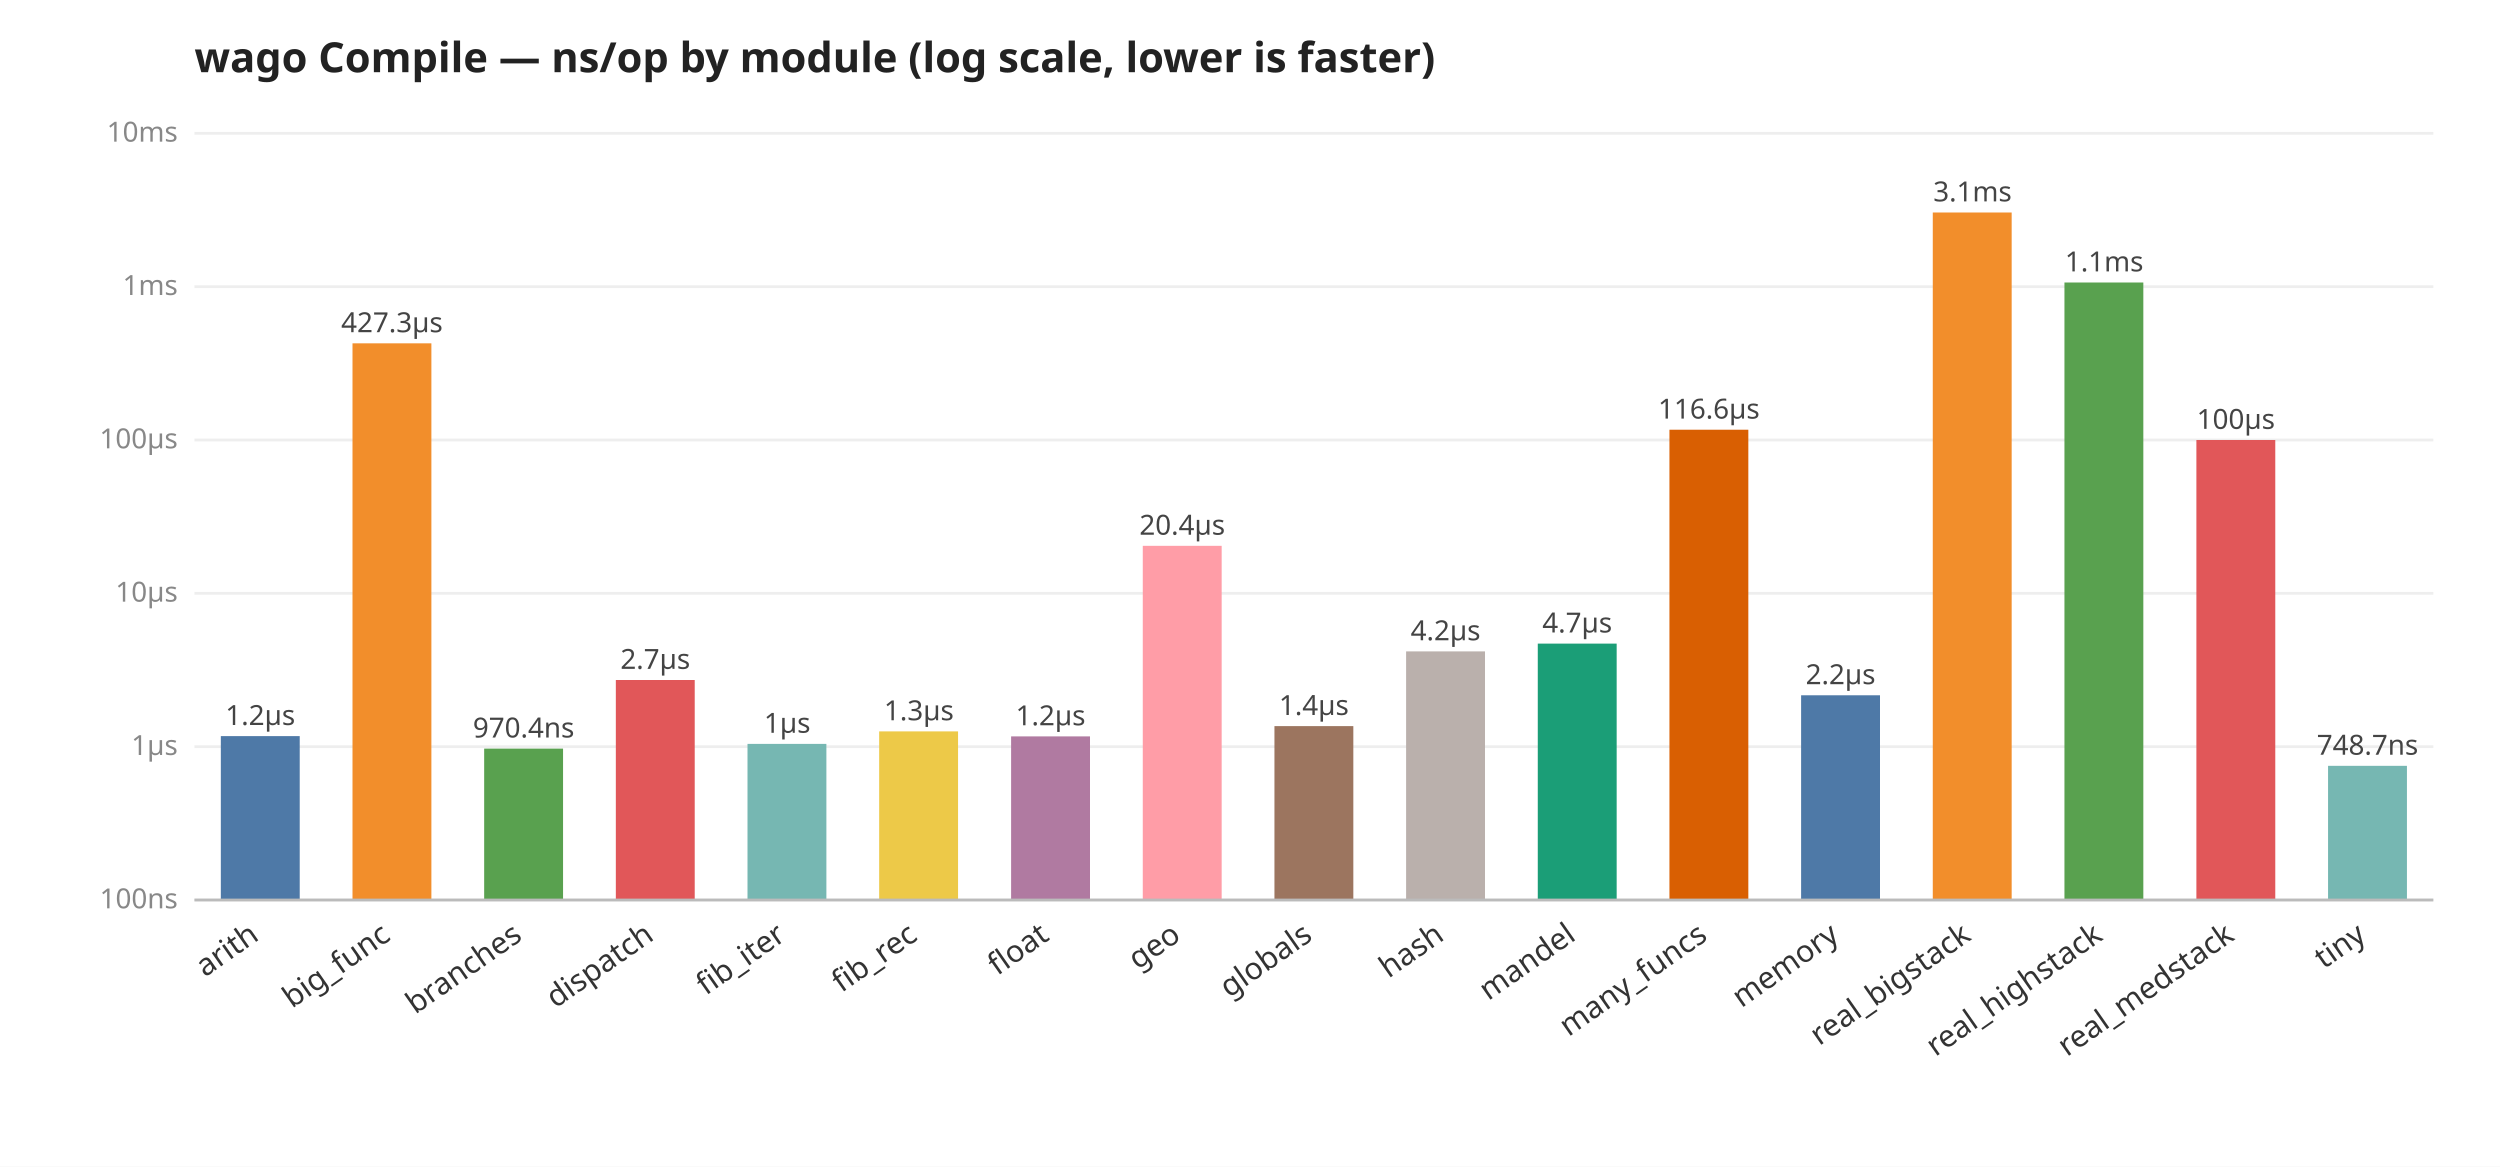
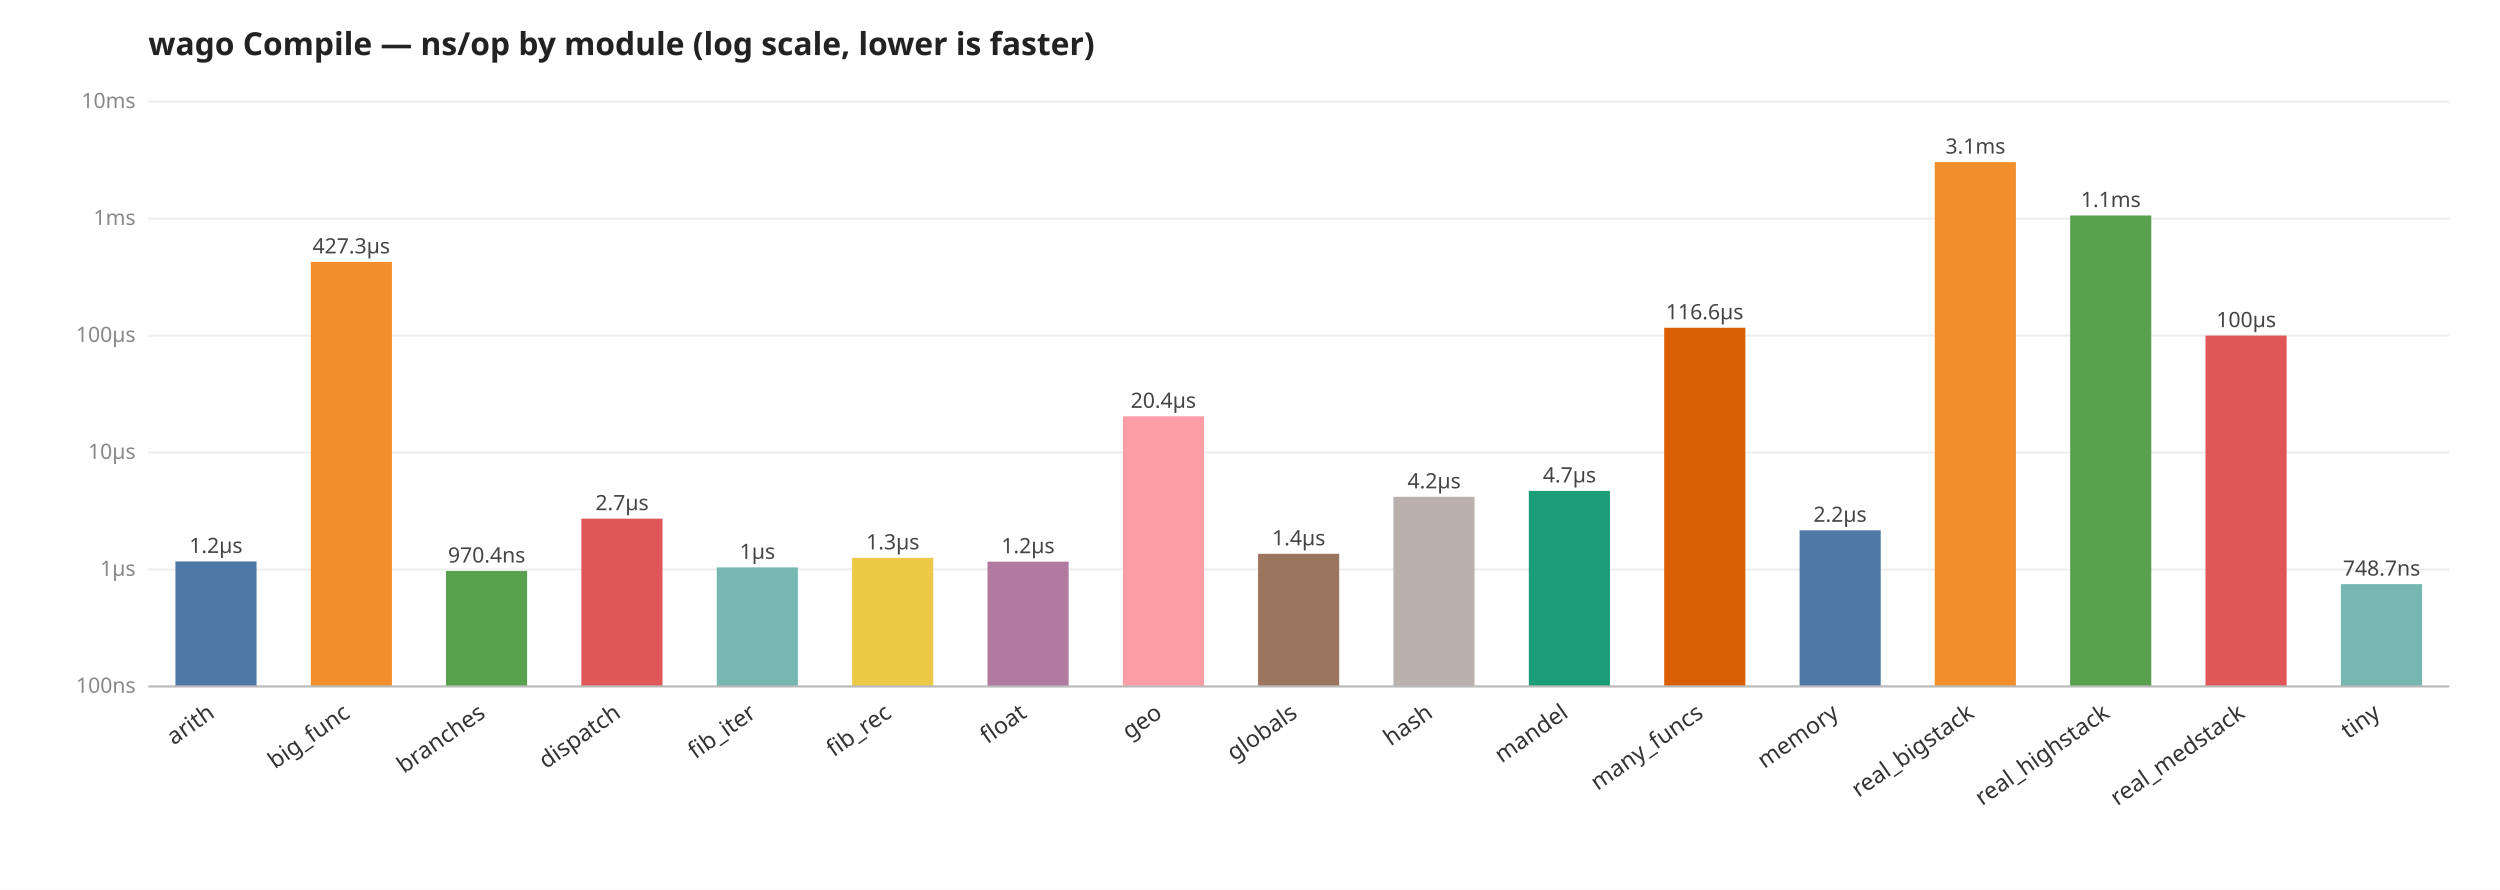
- <svg xmlns="http://www.w3.org/2000/svg" width="900" height="420" viewBox="0 0 900 420" font-family="ui-sans-serif,system-ui,sans-serif">
-   <style>.val{font-size:10px;fill:#444}.cat{font-size:11px;fill:#333}.leg{font-size:11px;fill:#333}.ax{font-size:10px;fill:#888}.grid{stroke:#eee}.axis{stroke:#bbb}</style>
-   <rect width="900" height="420" fill="#fff" />
+ <svg xmlns="http://www.w3.org/2000/svg" width="1180" height="420" viewBox="0 0 1180 420" font-family="ui-sans-serif,system-ui,sans-serif">
+   <style>.val{font-size:10px;fill:#444}.bval{font-size:8px;fill:#555}.cat{font-size:11px;fill:#333}.leg{font-size:11px;fill:#333}.ax{font-size:10px;fill:#888}.grid{stroke:#eee}.axis{stroke:#bbb}</style>
+   <rect width="1180" height="420" fill="#fff" />
  <text x="70" y="26" font-size="15" font-weight="600" fill="#222">wago Compile — ns/op by module (log scale, lower is faster)</text>
-   <line x1="70" y1="324.0" x2="876" y2="324.0" class="grid" />
+   <line x1="70" y1="324.0" x2="1156" y2="324.0" class="grid" />
  <text x="64" y="327.0" class="ax" text-anchor="end">100ns</text>
-   <line x1="70" y1="268.8" x2="876" y2="268.8" class="grid" />
+   <line x1="70" y1="268.8" x2="1156" y2="268.8" class="grid" />
  <text x="64" y="271.8" class="ax" text-anchor="end">1µs</text>
-   <line x1="70" y1="213.6" x2="876" y2="213.6" class="grid" />
+   <line x1="70" y1="213.6" x2="1156" y2="213.6" class="grid" />
  <text x="64" y="216.6" class="ax" text-anchor="end">10µs</text>
-   <line x1="70" y1="158.4" x2="876" y2="158.4" class="grid" />
+   <line x1="70" y1="158.4" x2="1156" y2="158.4" class="grid" />
  <text x="64" y="161.4" class="ax" text-anchor="end">100µs</text>
-   <line x1="70" y1="103.2" x2="876" y2="103.2" class="grid" />
+   <line x1="70" y1="103.2" x2="1156" y2="103.2" class="grid" />
  <text x="64" y="106.2" class="ax" text-anchor="end">1ms</text>
-   <line x1="70" y1="48.0" x2="876" y2="48.0" class="grid" />
+   <line x1="70" y1="48.0" x2="1156" y2="48.0" class="grid" />
  <text x="64" y="51.0" class="ax" text-anchor="end">10ms</text>
-   <rect x="79.5" y="265.0" width="28.4" height="59.0" fill="#4e79a7" />
-   <text x="93.7" y="261.0" class="val" text-anchor="middle">1.2µs</text>
-   <text x="93.7" y="338.0" class="cat" text-anchor="end" transform="rotate(-35 93.7 338.0)">arith</text>
-   <rect x="126.9" y="123.6" width="28.4" height="200.4" fill="#f28e2b" />
-   <text x="141.1" y="119.6" class="val" text-anchor="middle">427.3µs</text>
-   <text x="141.1" y="338.0" class="cat" text-anchor="end" transform="rotate(-35 141.1 338.0)">big_func</text>
-   <rect x="174.3" y="269.5" width="28.4" height="54.5" fill="#59a14f" />
-   <text x="188.5" y="265.5" class="val" text-anchor="middle">970.4ns</text>
-   <text x="188.5" y="338.0" class="cat" text-anchor="end" transform="rotate(-35 188.5 338.0)">branches</text>
-   <rect x="221.7" y="244.8" width="28.4" height="79.2" fill="#e15759" />
-   <text x="235.9" y="240.8" class="val" text-anchor="middle">2.7µs</text>
-   <text x="235.9" y="338.0" class="cat" text-anchor="end" transform="rotate(-35 235.9 338.0)">dispatch</text>
-   <rect x="269.1" y="267.8" width="28.4" height="56.2" fill="#76b7b2" />
-   <text x="283.4" y="263.8" class="val" text-anchor="middle">1µs</text>
-   <text x="283.4" y="338.0" class="cat" text-anchor="end" transform="rotate(-35 283.4 338.0)">fib_iter</text>
-   <rect x="316.5" y="263.3" width="28.4" height="60.7" fill="#edc948" />
-   <text x="330.8" y="259.3" class="val" text-anchor="middle">1.3µs</text>
-   <text x="330.8" y="338.0" class="cat" text-anchor="end" transform="rotate(-35 330.8 338.0)">fib_rec</text>
-   <rect x="364.0" y="265.1" width="28.4" height="58.9" fill="#b07aa1" />
-   <text x="378.2" y="261.1" class="val" text-anchor="middle">1.2µs</text>
-   <text x="378.2" y="338.0" class="cat" text-anchor="end" transform="rotate(-35 378.2 338.0)">float</text>
-   <rect x="411.4" y="196.5" width="28.4" height="127.5" fill="#ff9da7" />
-   <text x="425.6" y="192.5" class="val" text-anchor="middle">20.4µs</text>
-   <text x="425.6" y="338.0" class="cat" text-anchor="end" transform="rotate(-35 425.6 338.0)">geo</text>
-   <rect x="458.8" y="261.4" width="28.4" height="62.6" fill="#9c755f" />
-   <text x="473.0" y="257.4" class="val" text-anchor="middle">1.4µs</text>
-   <text x="473.0" y="338.0" class="cat" text-anchor="end" transform="rotate(-35 473.0 338.0)">globals</text>
-   <rect x="506.2" y="234.5" width="28.4" height="89.5" fill="#bab0ac" />
-   <text x="520.4" y="230.5" class="val" text-anchor="middle">4.2µs</text>
-   <text x="520.4" y="338.0" class="cat" text-anchor="end" transform="rotate(-35 520.4 338.0)">hash</text>
-   <rect x="553.6" y="231.7" width="28.4" height="92.3" fill="#1b9e77" />
-   <text x="567.8" y="227.7" class="val" text-anchor="middle">4.7µs</text>
-   <text x="567.8" y="338.0" class="cat" text-anchor="end" transform="rotate(-35 567.8 338.0)">mandel</text>
-   <rect x="601.0" y="154.7" width="28.4" height="169.3" fill="#d95f02" />
-   <text x="615.2" y="150.7" class="val" text-anchor="middle">116.6µs</text>
-   <text x="615.2" y="338.0" class="cat" text-anchor="end" transform="rotate(-35 615.2 338.0)">many_funcs</text>
-   <rect x="648.4" y="250.3" width="28.4" height="73.7" fill="#4e79a7" />
-   <text x="662.6" y="246.3" class="val" text-anchor="middle">2.2µs</text>
-   <text x="662.6" y="338.0" class="cat" text-anchor="end" transform="rotate(-35 662.6 338.0)">memory</text>
-   <rect x="695.8" y="76.5" width="28.4" height="247.5" fill="#f28e2b" />
-   <text x="710.1" y="72.5" class="val" text-anchor="middle">3.1ms</text>
-   <text x="710.1" y="338.0" class="cat" text-anchor="end" transform="rotate(-35 710.1 338.0)">real_bigstack</text>
-   <rect x="743.2" y="101.7" width="28.4" height="222.3" fill="#59a14f" />
-   <text x="757.5" y="97.7" class="val" text-anchor="middle">1.1ms</text>
-   <text x="757.5" y="338.0" class="cat" text-anchor="end" transform="rotate(-35 757.5 338.0)">real_highstack</text>
-   <rect x="790.7" y="158.4" width="28.4" height="165.6" fill="#e15759" />
-   <text x="804.9" y="154.4" class="val" text-anchor="middle">100µs</text>
-   <text x="804.9" y="338.0" class="cat" text-anchor="end" transform="rotate(-35 804.9 338.0)">real_medstack</text>
-   <rect x="838.1" y="275.7" width="28.4" height="48.3" fill="#76b7b2" />
-   <text x="852.3" y="271.7" class="val" text-anchor="middle">748.7ns</text>
-   <text x="852.3" y="338.0" class="cat" text-anchor="end" transform="rotate(-35 852.3 338.0)">tiny</text>
-   <line x1="70" y1="324.0" x2="876" y2="324.0" class="axis" />
+   <rect x="82.8" y="265.0" width="38.3" height="59.0" fill="#4e79a7" />
+   <text x="101.9" y="261.0" class="val" text-anchor="middle">1.2µs</text>
+   <text x="101.9" y="338.0" class="cat" text-anchor="end" transform="rotate(-35 101.9 338.0)">arith</text>
+   <rect x="146.7" y="123.6" width="38.3" height="200.4" fill="#f28e2b" />
+   <text x="165.8" y="119.6" class="val" text-anchor="middle">427.3µs</text>
+   <text x="165.8" y="338.0" class="cat" text-anchor="end" transform="rotate(-35 165.8 338.0)">big_func</text>
+   <rect x="210.5" y="269.5" width="38.3" height="54.5" fill="#59a14f" />
+   <text x="229.7" y="265.5" class="val" text-anchor="middle">970.4ns</text>
+   <text x="229.7" y="338.0" class="cat" text-anchor="end" transform="rotate(-35 229.7 338.0)">branches</text>
+   <rect x="274.4" y="244.8" width="38.3" height="79.2" fill="#e15759" />
+   <text x="293.6" y="240.8" class="val" text-anchor="middle">2.7µs</text>
+   <text x="293.6" y="338.0" class="cat" text-anchor="end" transform="rotate(-35 293.6 338.0)">dispatch</text>
+   <rect x="338.3" y="267.8" width="38.3" height="56.2" fill="#76b7b2" />
+   <text x="357.5" y="263.8" class="val" text-anchor="middle">1µs</text>
+   <text x="357.5" y="338.0" class="cat" text-anchor="end" transform="rotate(-35 357.5 338.0)">fib_iter</text>
+   <rect x="402.2" y="263.3" width="38.3" height="60.7" fill="#edc948" />
+   <text x="421.4" y="259.3" class="val" text-anchor="middle">1.3µs</text>
+   <text x="421.4" y="338.0" class="cat" text-anchor="end" transform="rotate(-35 421.4 338.0)">fib_rec</text>
+   <rect x="466.1" y="265.1" width="38.3" height="58.9" fill="#b07aa1" />
+   <text x="485.2" y="261.1" class="val" text-anchor="middle">1.2µs</text>
+   <text x="485.2" y="338.0" class="cat" text-anchor="end" transform="rotate(-35 485.2 338.0)">float</text>
+   <rect x="530.0" y="196.5" width="38.3" height="127.5" fill="#ff9da7" />
+   <text x="549.1" y="192.5" class="val" text-anchor="middle">20.4µs</text>
+   <text x="549.1" y="338.0" class="cat" text-anchor="end" transform="rotate(-35 549.1 338.0)">geo</text>
+   <rect x="593.8" y="261.4" width="38.3" height="62.6" fill="#9c755f" />
+   <text x="613.0" y="257.4" class="val" text-anchor="middle">1.4µs</text>
+   <text x="613.0" y="338.0" class="cat" text-anchor="end" transform="rotate(-35 613.0 338.0)">globals</text>
+   <rect x="657.7" y="234.5" width="38.3" height="89.5" fill="#bab0ac" />
+   <text x="676.9" y="230.5" class="val" text-anchor="middle">4.2µs</text>
+   <text x="676.9" y="338.0" class="cat" text-anchor="end" transform="rotate(-35 676.9 338.0)">hash</text>
+   <rect x="721.6" y="231.7" width="38.3" height="92.3" fill="#1b9e77" />
+   <text x="740.8" y="227.7" class="val" text-anchor="middle">4.7µs</text>
+   <text x="740.8" y="338.0" class="cat" text-anchor="end" transform="rotate(-35 740.8 338.0)">mandel</text>
+   <rect x="785.5" y="154.7" width="38.3" height="169.3" fill="#d95f02" />
+   <text x="804.6" y="150.7" class="val" text-anchor="middle">116.6µs</text>
+   <text x="804.6" y="338.0" class="cat" text-anchor="end" transform="rotate(-35 804.6 338.0)">many_funcs</text>
+   <rect x="849.4" y="250.3" width="38.3" height="73.7" fill="#4e79a7" />
+   <text x="868.5" y="246.3" class="val" text-anchor="middle">2.2µs</text>
+   <text x="868.5" y="338.0" class="cat" text-anchor="end" transform="rotate(-35 868.5 338.0)">memory</text>
+   <rect x="913.2" y="76.5" width="38.3" height="247.5" fill="#f28e2b" />
+   <text x="932.4" y="72.5" class="val" text-anchor="middle">3.1ms</text>
+   <text x="932.4" y="338.0" class="cat" text-anchor="end" transform="rotate(-35 932.4 338.0)">real_bigstack</text>
+   <rect x="977.1" y="101.7" width="38.3" height="222.3" fill="#59a14f" />
+   <text x="996.3" y="97.7" class="val" text-anchor="middle">1.1ms</text>
+   <text x="996.3" y="338.0" class="cat" text-anchor="end" transform="rotate(-35 996.3 338.0)">real_highstack</text>
+   <rect x="1041.0" y="158.4" width="38.3" height="165.6" fill="#e15759" />
+   <text x="1060.2" y="154.4" class="val" text-anchor="middle">100µs</text>
+   <text x="1060.2" y="338.0" class="cat" text-anchor="end" transform="rotate(-35 1060.2 338.0)">real_medstack</text>
+   <rect x="1104.9" y="275.7" width="38.3" height="48.3" fill="#76b7b2" />
+   <text x="1124.1" y="271.7" class="val" text-anchor="middle">748.7ns</text>
+   <text x="1124.1" y="338.0" class="cat" text-anchor="end" transform="rotate(-35 1124.1 338.0)">tiny</text>
+   <line x1="70" y1="324.0" x2="1156" y2="324.0" class="axis" />
</svg>
